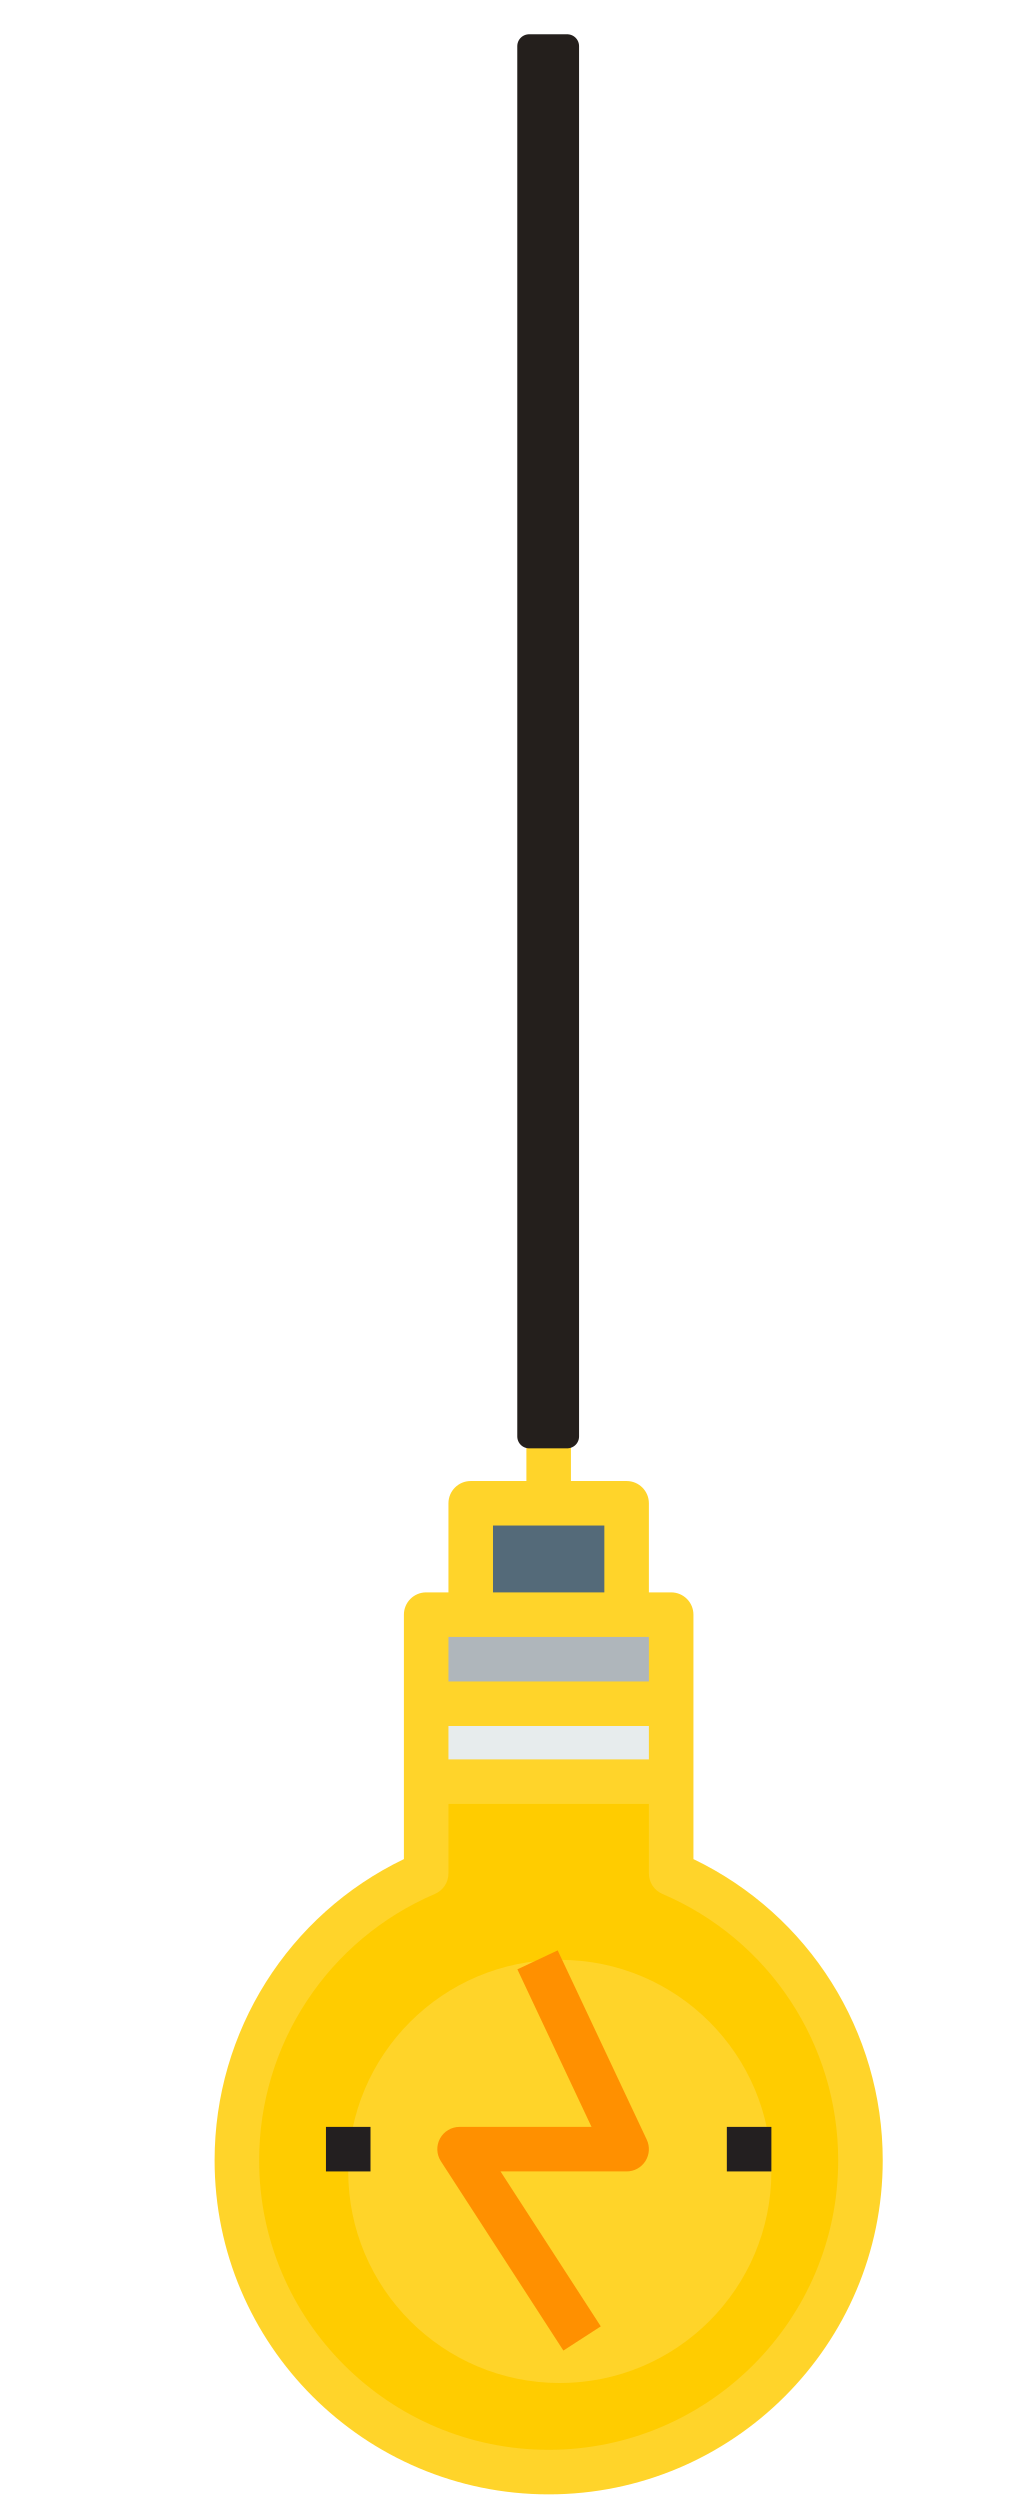
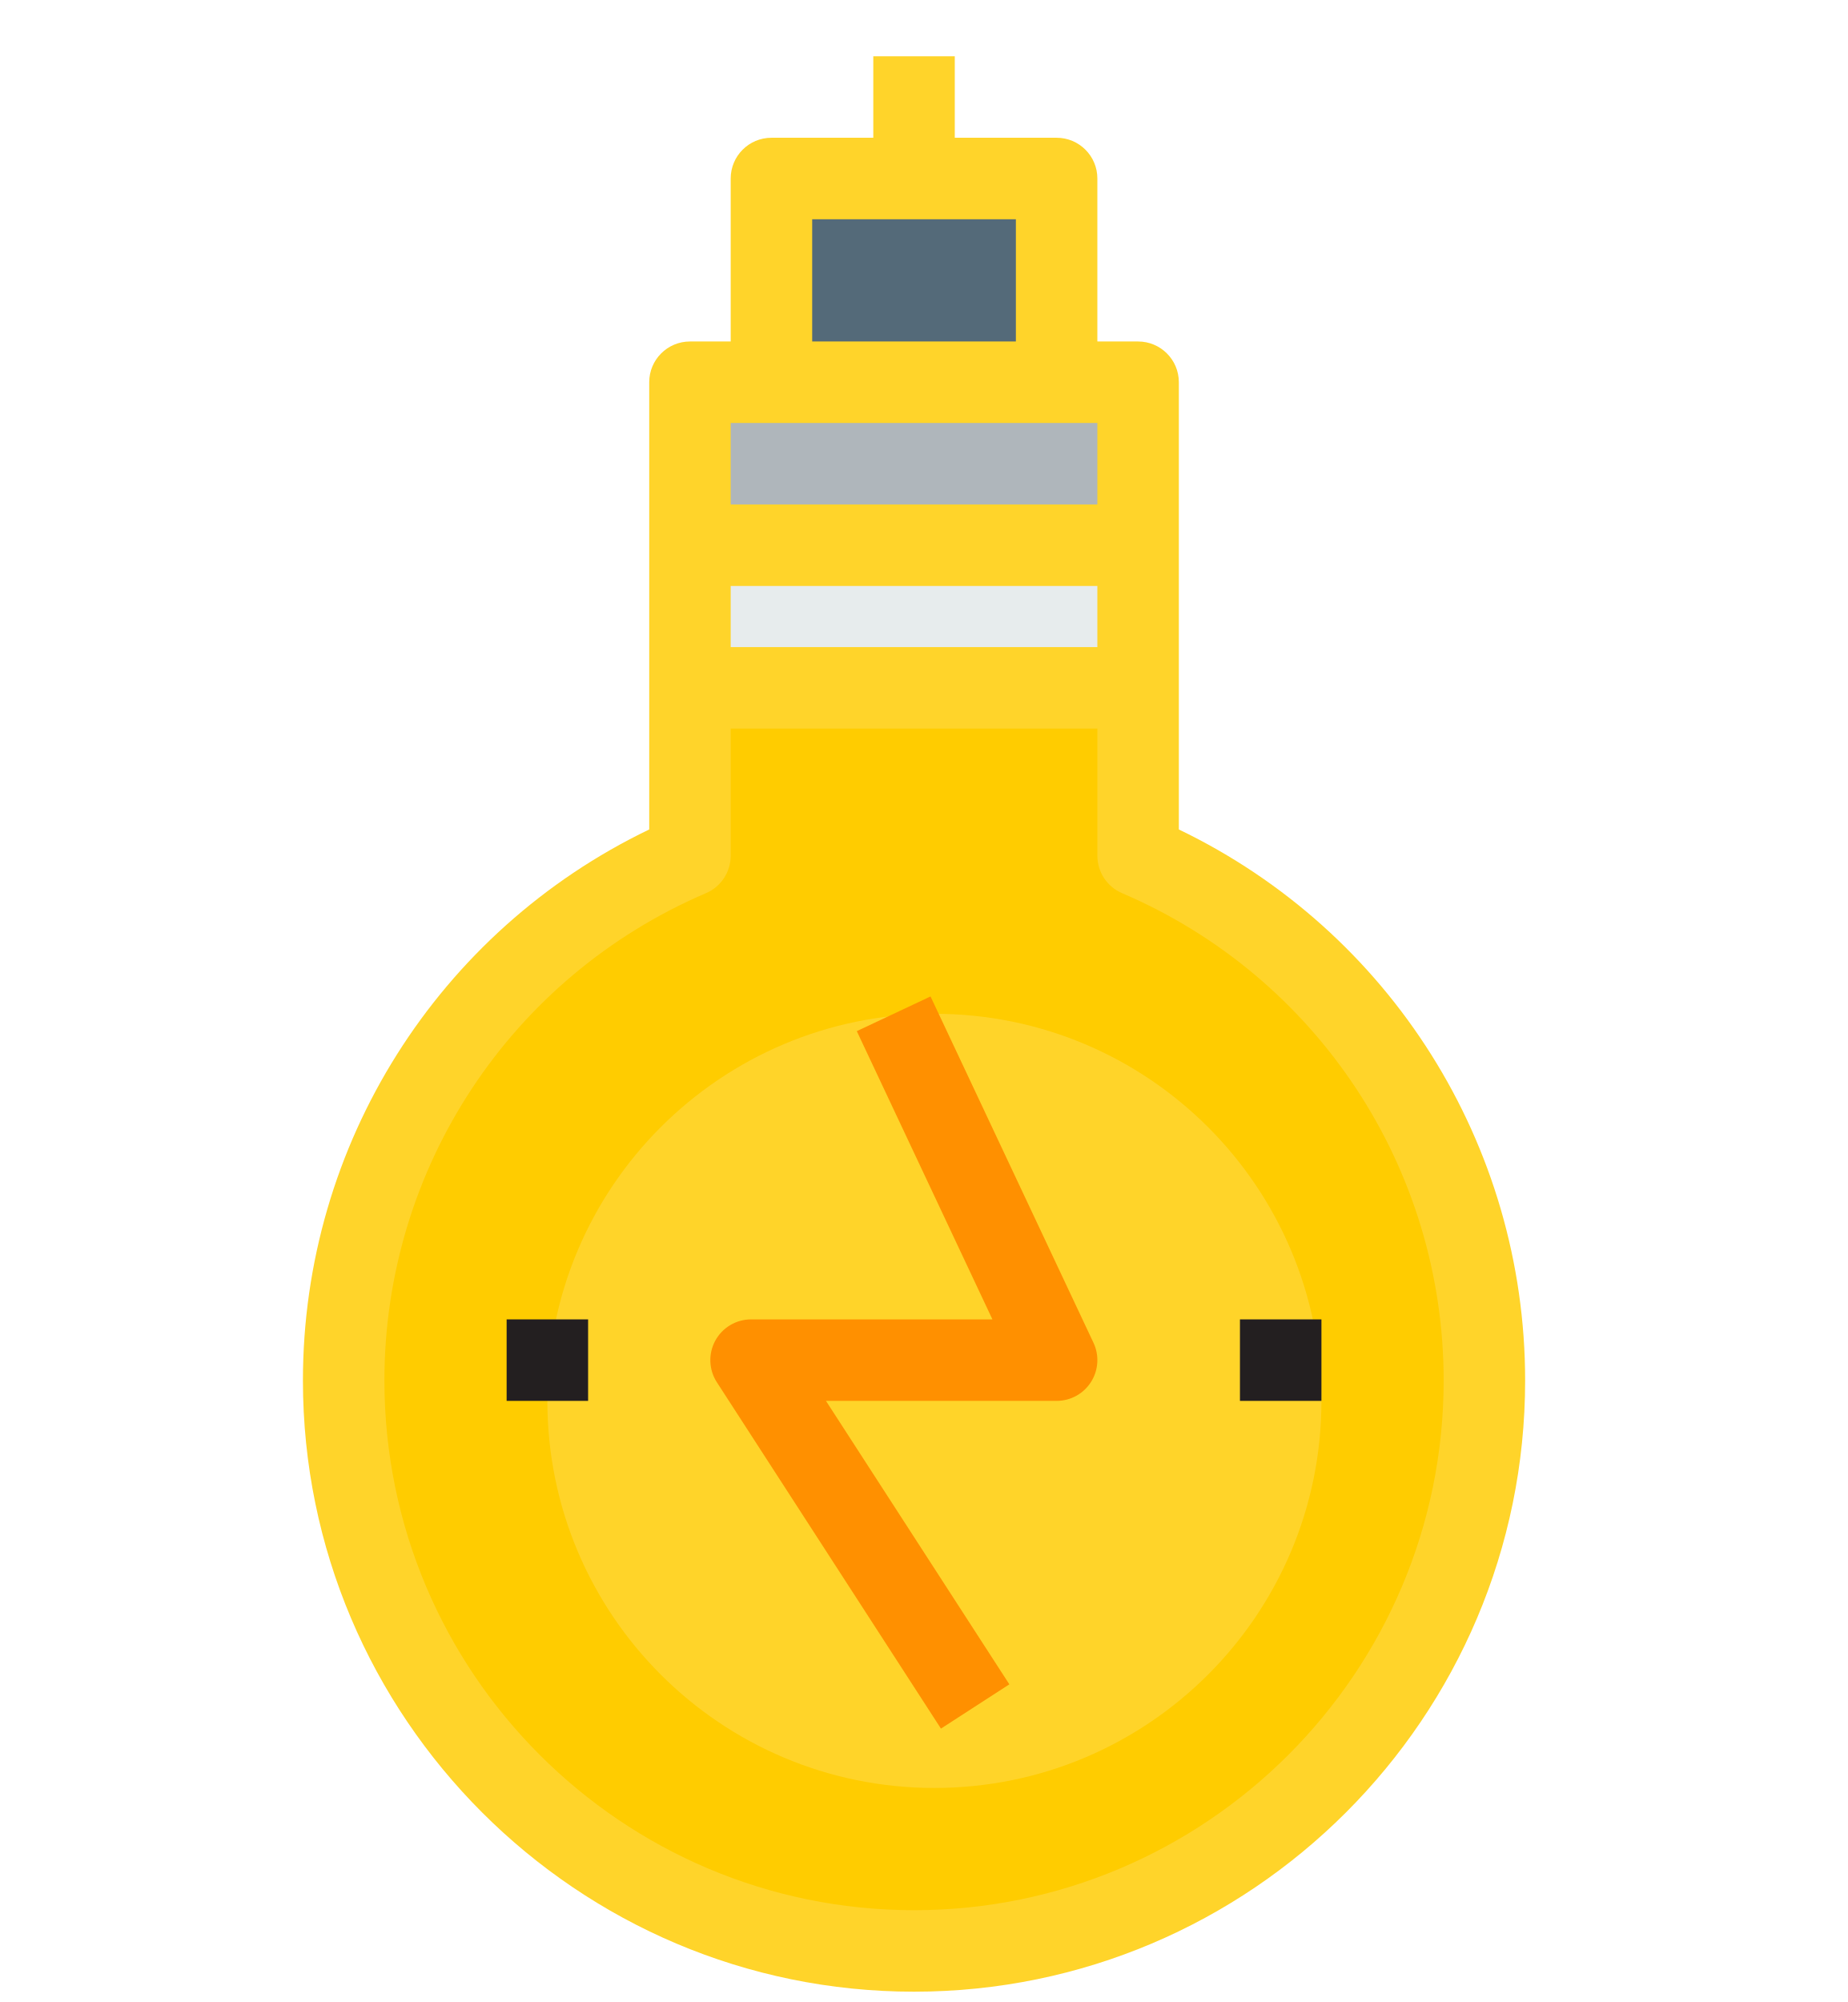
- <svg xmlns="http://www.w3.org/2000/svg" version="1.1" id="Layer_1" x="0px" y="0px" viewBox="0 0 453.543 1122.52" xml:space="preserve" width="120mm" height="297mm">
+ <svg xmlns="http://www.w3.org/2000/svg" version="1.1" id="Layer_1" x="0px" y="0px" viewBox="0 0 453.543 491.339" xml:space="preserve" width="120mm" height="130mm">
  <defs id="defs60">
	

		
		
	
			
			
			
			
			
		
			
			
			
			
		</defs>
-   <g id="g27" transform="translate(0,647.5197)">
+   <g id="g27" transform="translate(0,16.33859)">
</g>
-   <g id="g29" transform="translate(0,647.5197)">
+   <g id="g29" transform="translate(0,16.33859)">
</g>
-   <g id="g31" transform="translate(0,647.5197)">
+   <g id="g31" transform="translate(0,16.33859)">
</g>
-   <g id="g33" transform="translate(0,647.5197)">
+   <g id="g33" transform="translate(0,16.33859)">
</g>
-   <g id="g35" transform="translate(0,647.5197)">
+   <g id="g35" transform="translate(0,16.33859)">
</g>
-   <g id="g37" transform="translate(0,647.5197)">
+   <g id="g37" transform="translate(0,16.33859)">
</g>
-   <g id="g39" transform="translate(0,647.5197)">
+   <g id="g39" transform="translate(0,16.33859)">
</g>
-   <g id="g41" transform="translate(0,647.5197)">
+   <g id="g41" transform="translate(0,16.33859)">
</g>
-   <g id="g43" transform="translate(0,647.5197)">
+   <g id="g43" transform="translate(0,16.33859)">
</g>
-   <g id="g45" transform="translate(0,647.5197)">
+   <g id="g45" transform="translate(0,16.33859)">
</g>
-   <g id="g47" transform="translate(0,647.5197)">
+   <g id="g47" transform="translate(0,16.33859)">
</g>
-   <g id="g49" transform="translate(0,647.5197)">
+   <g id="g49" transform="translate(0,16.33859)">
</g>
-   <g id="g51" transform="translate(0,647.5197)">
+   <g id="g51" transform="translate(0,16.33859)">
</g>
-   <g id="g53" transform="translate(0,647.5197)">
+   <g id="g53" transform="translate(0,16.33859)">
</g>
-   <g id="g55" transform="translate(0,647.5197)">
+   <g id="g55" transform="translate(0,16.33859)">
</g>
-   <g id="g859">
+   <g id="g859" transform="translate(-22,-631.1811)">
    <rect transform="scale(1,-1)" x="216.355" y="-729.99" style="fill:#546a79" width="70" height="50" id="rect2" />
-     <polygon transform="matrix(1,0,0,-1,13.85548,1124.99)" style="fill:#afb6bb" points="292.5,395 272.5,395 202.5,395 182.5,395 182.5,355 292.5,355 " id="polygon4" />
+     <polygon transform="matrix(1,0,0,-1,13.85548,1124.99)" style="fill:#afb6bb" points="182.5,395 182.5,355 292.5,355 292.5,395 272.5,395 202.5,395 " id="polygon4" />
    <rect transform="scale(1,-1)" x="196.355" y="-804.99" style="fill:#e7eced" width="110" height="35" id="rect6" />
    <path style="fill:#ffcc00;fill-opacity:1" d="m 391.355,974.99 c 0,-57.798 -35,-107.402 -85,-128.799 v -41.201 h -110 v 41.201 c -50,21.396 -85,71.001 -85,128.799 0,77.3 62.695,140 140,140 77.305,0 140,-62.7 140,-140 z" id="path8" />
    <path style="fill:#ffd429;fill-opacity:1" d="m 346.355,974.99 c 0,-52.466 -42.529,-95 -95,-95 -52.461,0 -95,42.534 -95,95 0,52.466 42.539,95 95,95 52.471,0 95,-42.534 95,-95 z" id="path10" />
    <path style="fill:#ffd42a" d="m 246.355,1119.99 c -82.71,0 -150,-67.29 -150,-150 0,-57.925 33.147,-110.298 85,-135.238 v -109.762 c 0,-5.523 4.477,-10 10,-10 h 10 v -40 c 0,-5.523 4.477,-10 10,-10 h 25 v -20 h 20 v 20 h 25 c 5.522,0 10,4.477 10,10 v 40 h 10 c 5.522,0 10,4.477 10,10 v 109.762 c 51.853,24.939 85,77.313 85,135.238 0,82.71 -67.29,150 -150,150 z m -45,-330 h 90 v -15 h -90 z m 70,-105 h -50 v 30 h 50 z m 20,50 h -10 -70 -10 v 20 h 90 z m 6.065,115.395 c -3.679,-1.574 -6.065,-5.191 -6.065,-9.193 v -31.202 h -90 v 31.201 c 0,4.002 -2.387,7.619 -6.065,9.193 -47.952,20.52 -78.935,67.468 -78.935,119.606 0,71.682 58.317,130 130,130 71.683,0 130,-58.318 130,-130 0,-52.138 -30.983,-99.086 -78.935,-119.605 z" id="path14" />
    <path style="fill:#ff9000;fill-opacity:1" d="m 281.355,974.99 h -56.618 l 45.014,69.567 -16.791,10.865 -55,-85 c -1.99,-3.076 -2.14,-6.994 -0.389,-10.211 1.751,-3.218 5.121,-5.221 8.784,-5.221 h 59.242 l -33.29,-70.742 18.096,-8.516 40,85 c 1.458,3.098 1.229,6.726 -0.605,9.616 -1.834,2.891 -5.019,4.642 -8.443,4.642 z" id="path16" />
    <rect transform="scale(1,-1)" x="146.355" y="-974.99" style="fill:#231f20" width="20" height="20" id="rect18" />
    <rect transform="scale(1,-1)" x="326.355" y="-974.99" style="fill:#231f20" width="20" height="20" id="rect20" />
-     <rect y="20.711" x="237.581" height="624.279" width="17.097" id="rect856" style="opacity:1;fill:#241f1c;fill-opacity:1;fill-rule:evenodd;stroke:#241f1c;stroke-width:10.645;stroke-linecap:round;stroke-linejoin:round;stroke-miterlimit:4;stroke-dasharray:none;stroke-opacity:1" />
  </g>
</svg>
